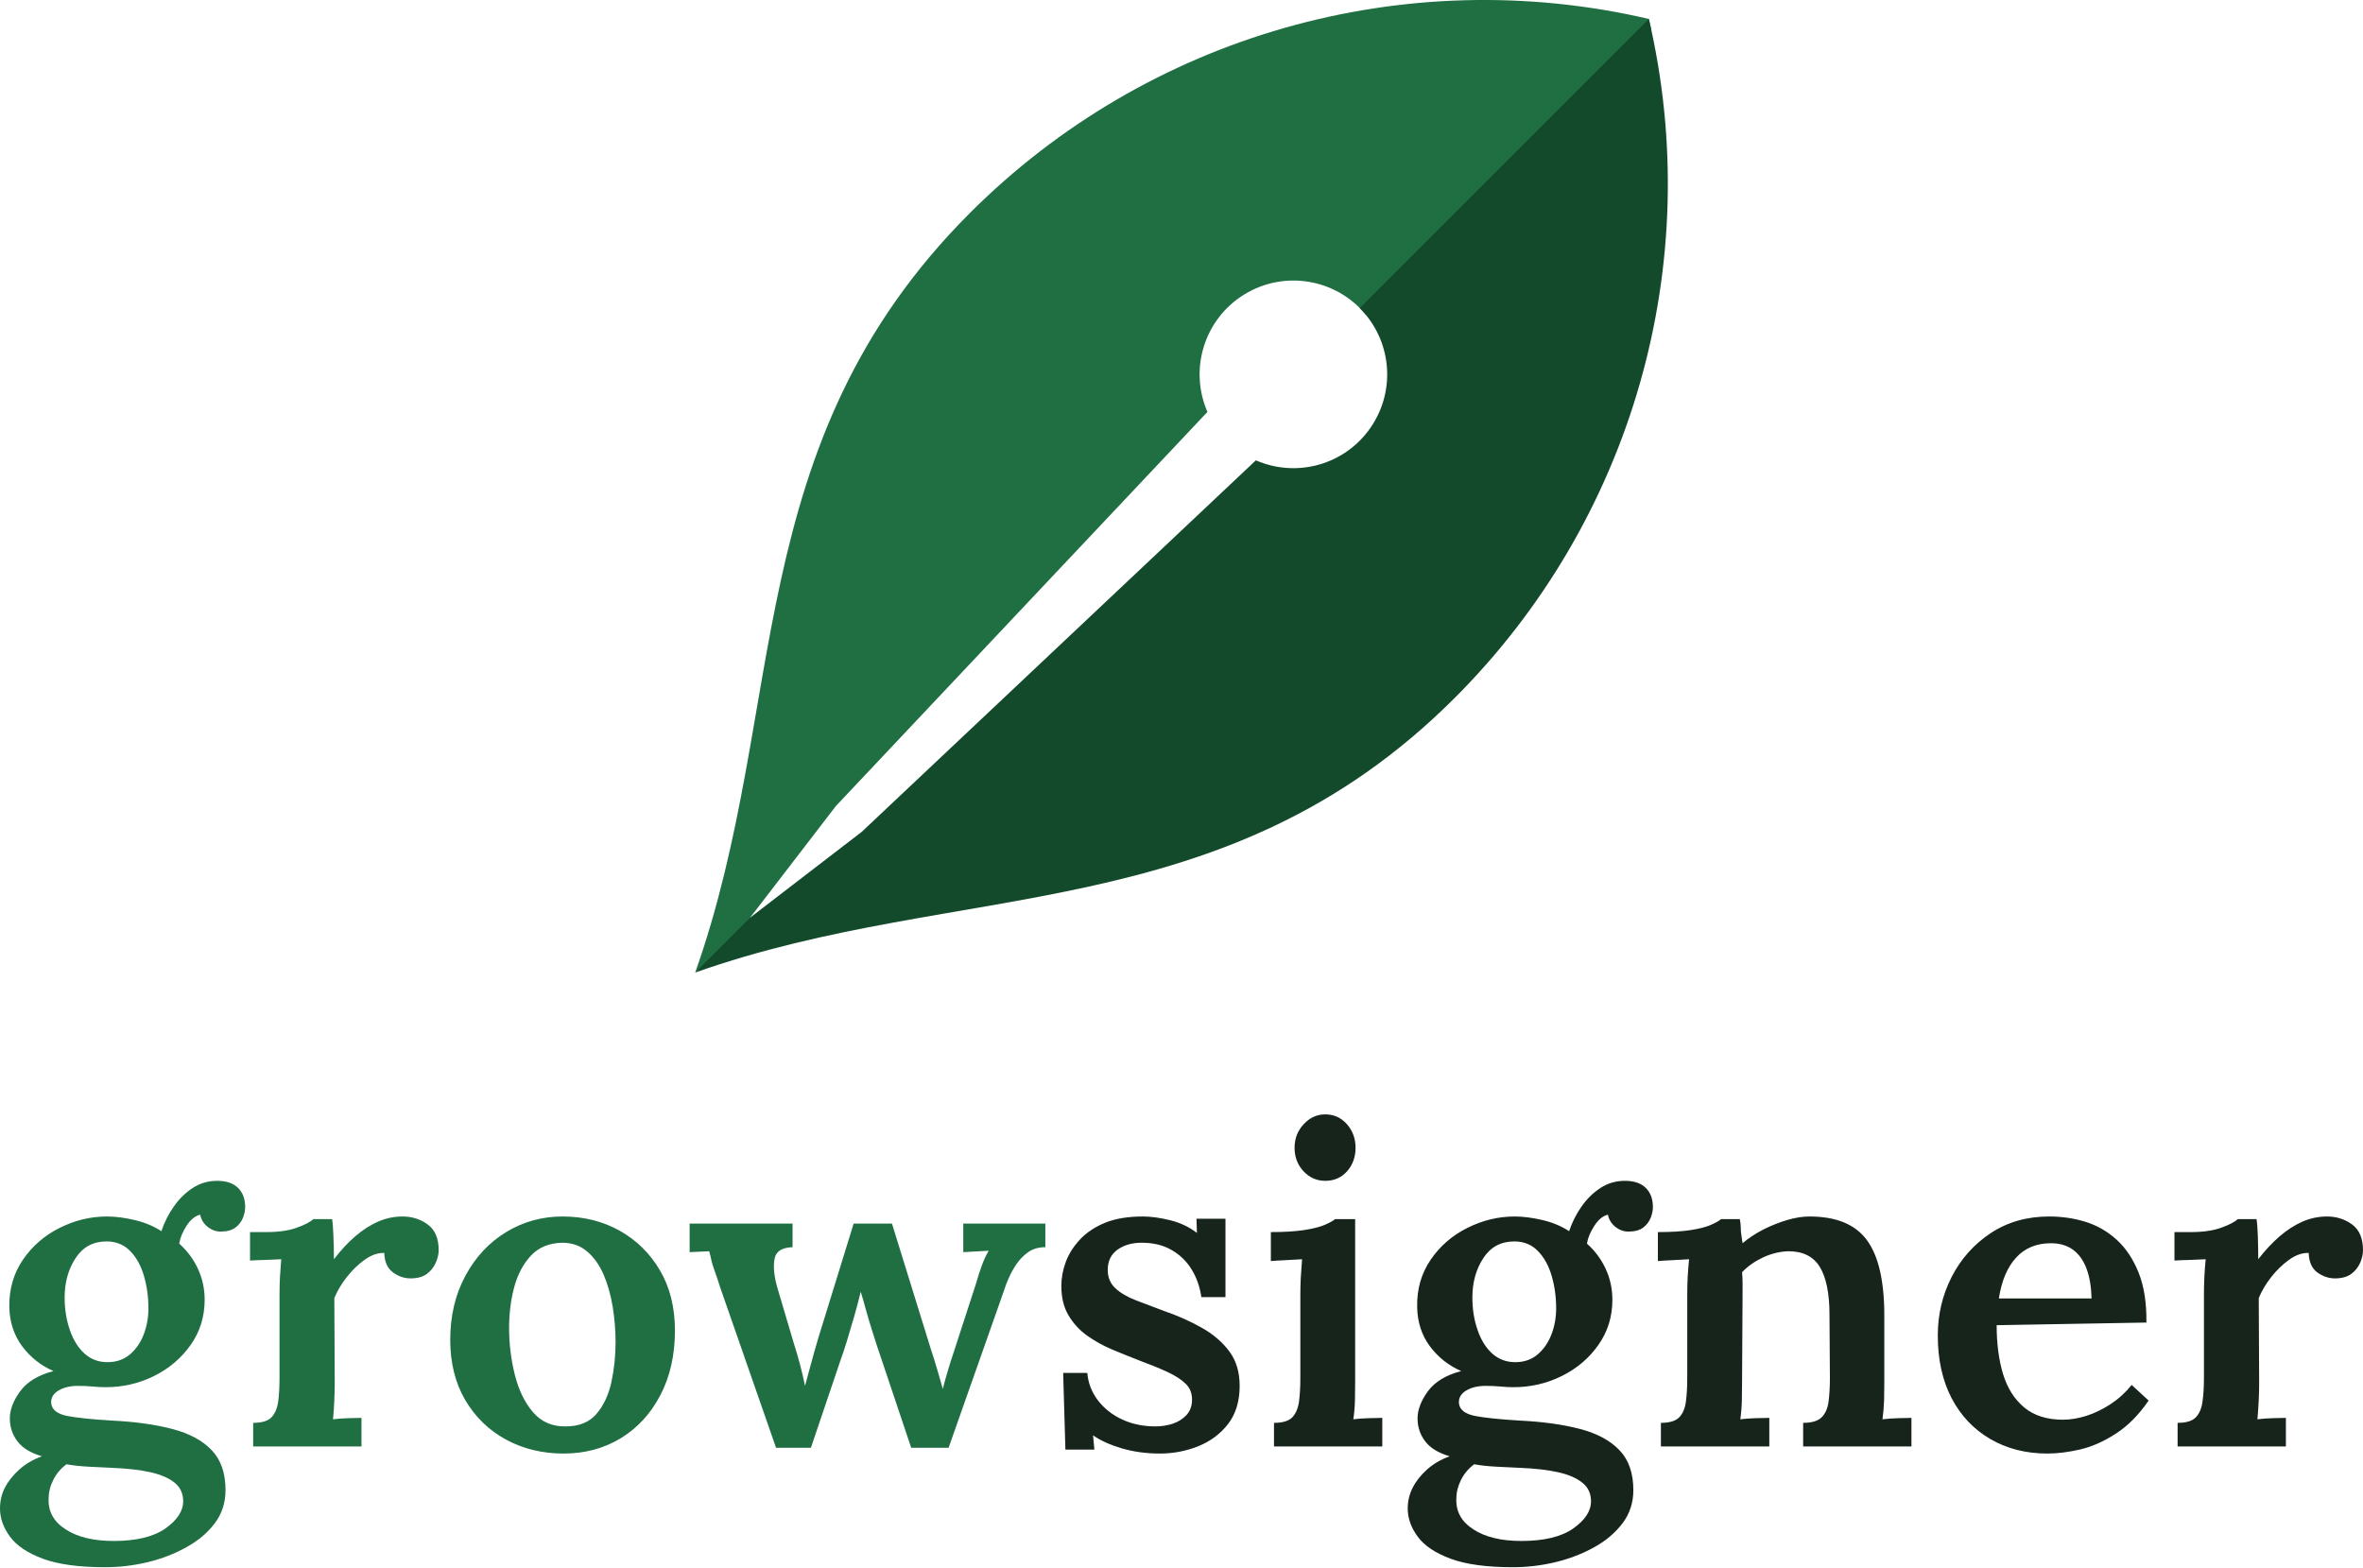
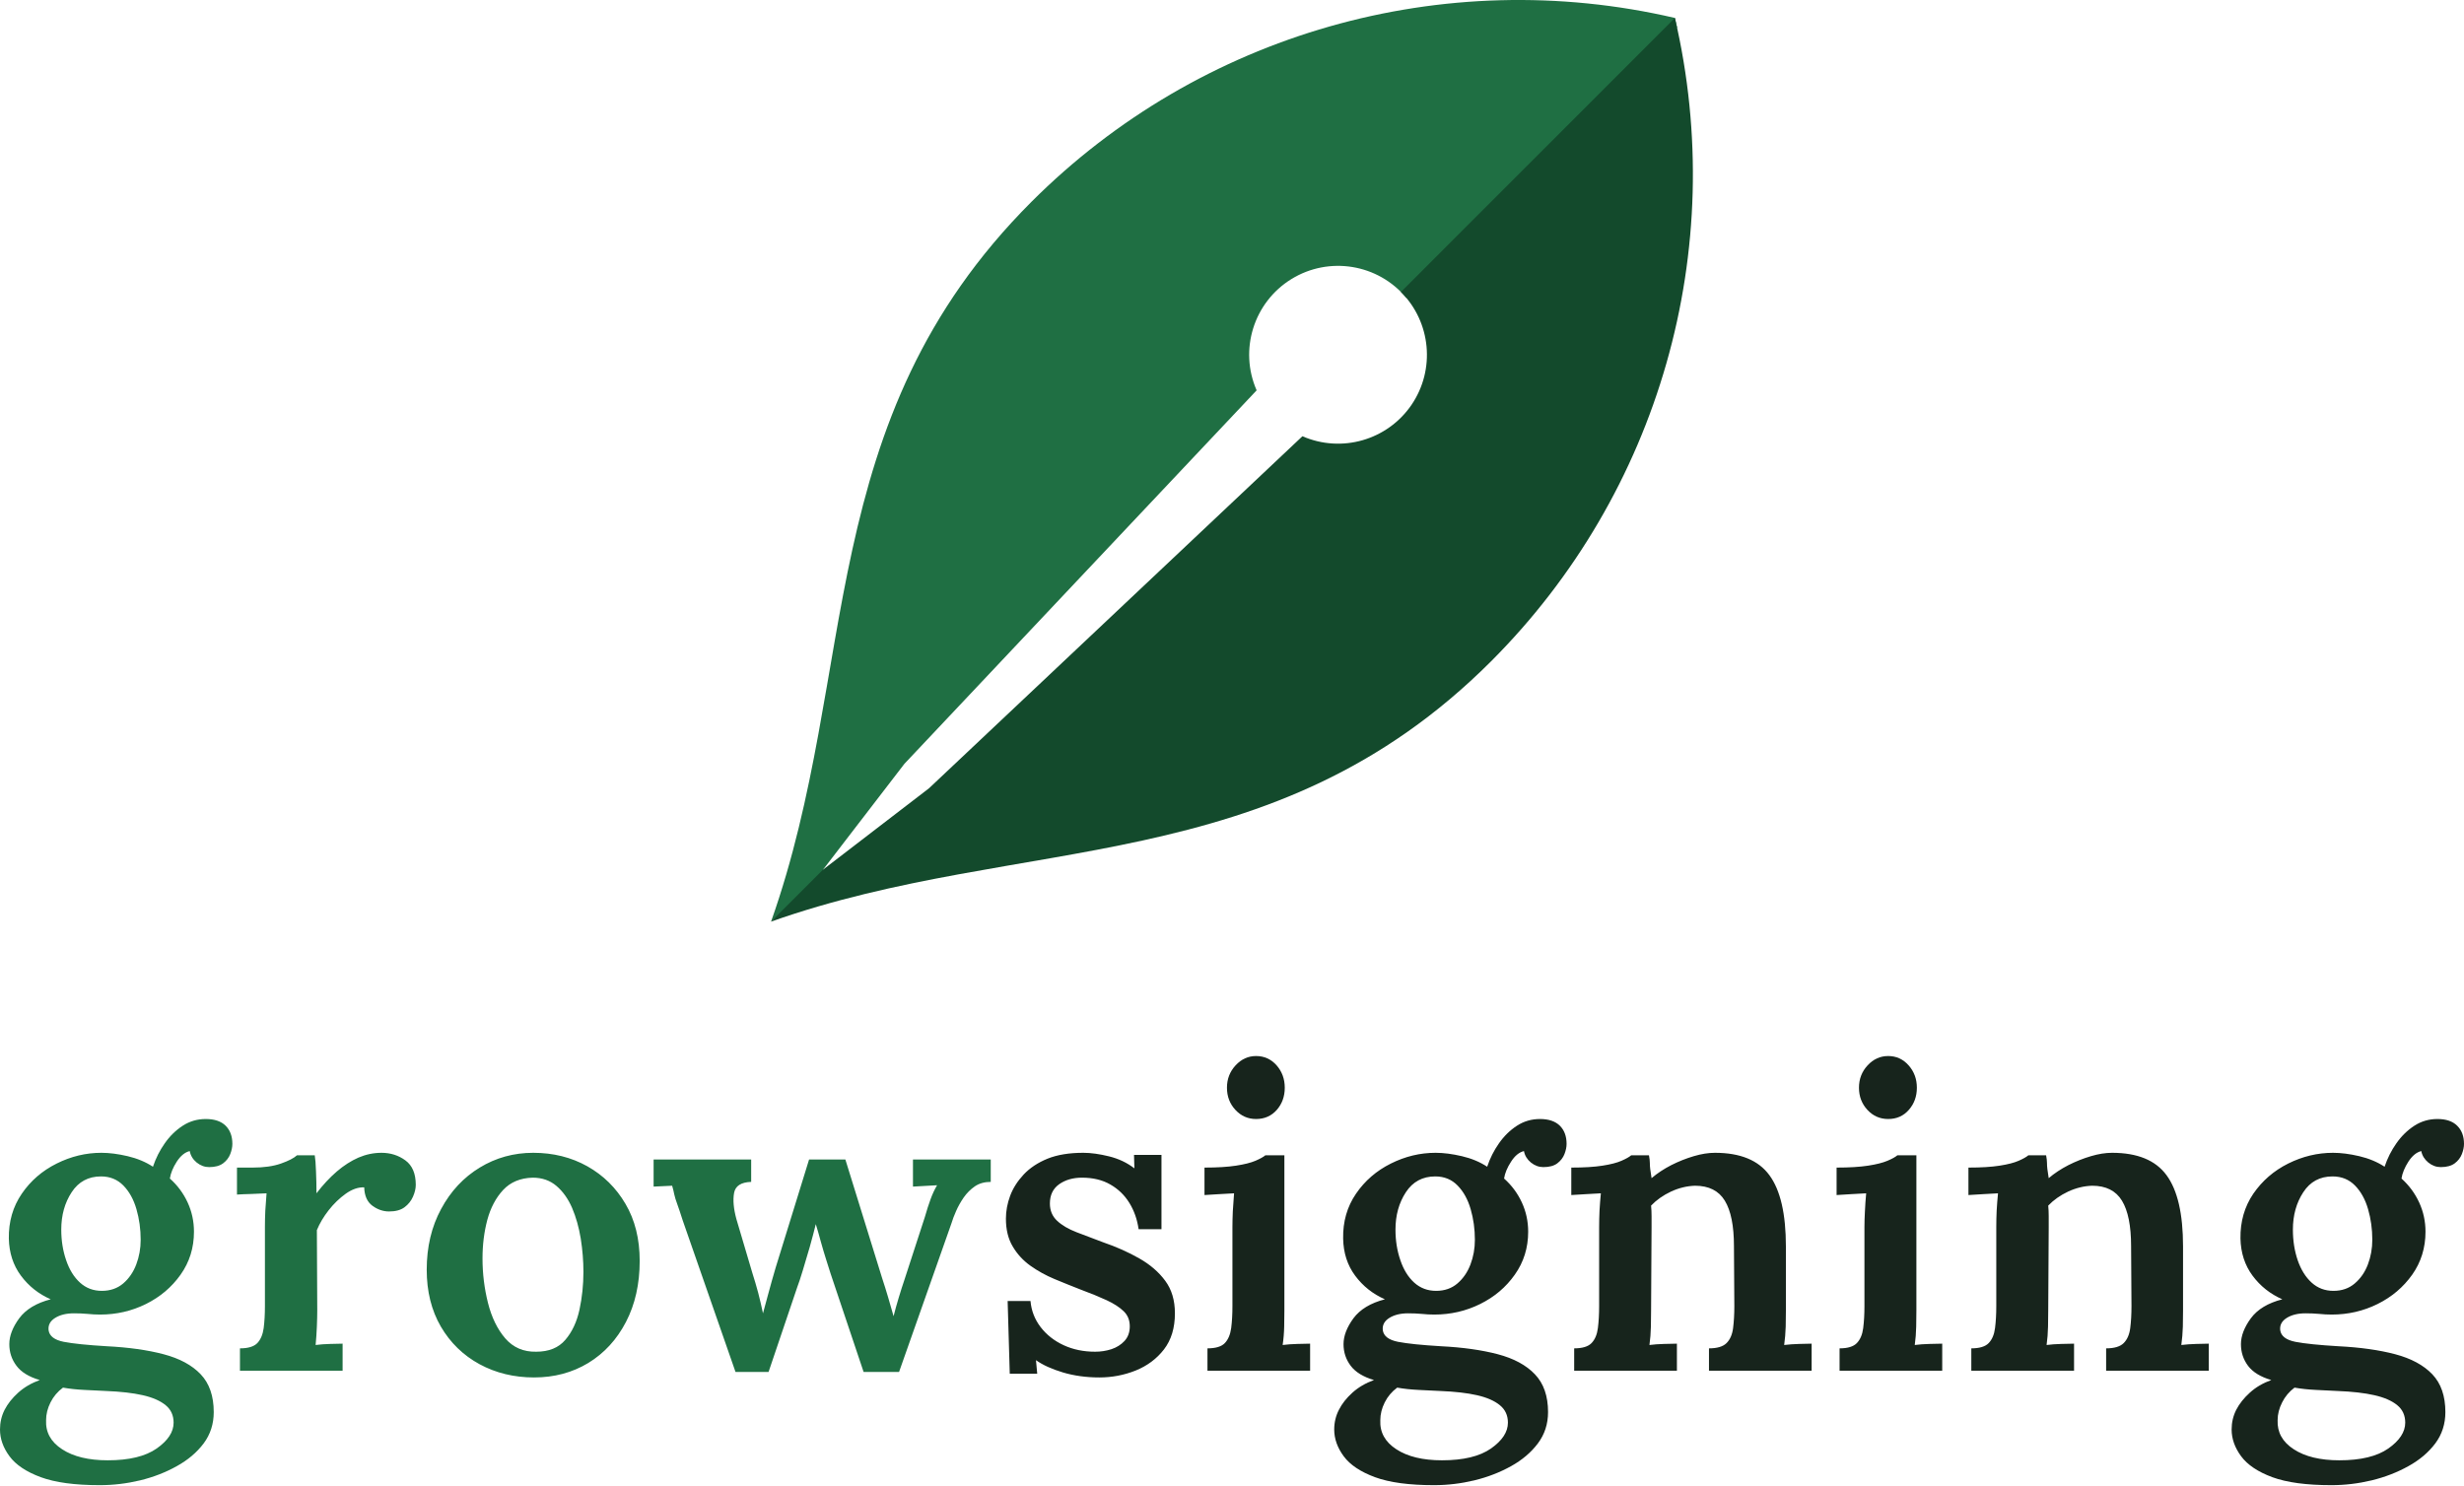
- <svg xmlns="http://www.w3.org/2000/svg" viewBox="0 0 233.24 154.7" width="233.24" height="154.7" role="img" aria-label="growsigner">
-   <path fill="#1f6f43" d="M68.62 96c9.26-26.16 4.25-52.11 27.12-74.98 17.54-17.54 42.88-24.77 67.01-19.15l.23.99-28.19 28.18c-2.94-3.55-8.05-4.39-11.98-1.97-3.93 2.42-5.47 7.36-3.63 11.59l-36.67 38.9-8.47 11.02.61.61z" />
-   <path fill="#134a2c" d="M68.62 96c26.16-9.26 52.12-4.25 74.98-27.12 17.54-17.54 24.78-42.88 19.15-67.01l-28.54 28.54c3.15 3.15 3.61 8.09 1.1 11.76-2.5 3.68-7.27 5.05-11.35 3.27l-38.9 36.67-11.02 8.47z" />
+ <svg xmlns="http://www.w3.org/2000/svg" viewBox="0 0 256.61 154.7" width="256.61" height="154.7" role="img" aria-label="growsigning">
+   <path fill="#1f6f43" d="M80.3 96c9.26-26.16 4.26-52.11 27.12-74.98 17.54-17.54 42.88-24.77 67.01-19.15l.23.99-28.19 28.18c-2.94-3.55-8.05-4.39-11.98-1.97-3.92 2.42-5.47 7.36-3.62 11.59l-36.68 38.9-8.47 11.02.61.61z" />
+   <path fill="#134a2c" d="M80.3 96c26.16-9.26 52.12-4.25 74.99-27.12 17.53-17.54 24.77-42.88 19.14-67.01l-28.53 28.54c3.14 3.15 3.6 8.09 1.1 11.76-2.51 3.68-7.28 5.05-11.36 3.27l-38.89 36.67-11.03 8.47z" />
  <path fill="#1f6f43" d="M10.38 154.7q-3.87 0-6.13-.83-2.27-.84-3.26-2.18-.99-1.34-.99-2.79 0-1.1.48-2.05.49-.95 1.41-1.78.93-.84 2.25-1.32-1.68-.49-2.42-1.48-.75-.99-.75-2.26 0-1.28 1.03-2.69 1.04-1.4 3.28-1.98-1.89-.83-3.1-2.46-1.21-1.63-1.26-3.87-.04-2.64 1.35-4.67 1.38-2.02 3.63-3.14 2.24-1.12 4.66-1.12 1.23 0 2.73.35 1.49.35 2.64 1.1.44-1.32 1.23-2.44.79-1.13 1.87-1.83 1.08-.7 2.4-.7 1.36 0 2.07.7.7.7.7 1.89 0 .49-.22 1.06-.22.57-.75.97-.53.39-1.45.39-.7 0-1.3-.48-.59-.49-.72-1.19-.75.18-1.35 1.1-.59.92-.72 1.76 1.19 1.06 1.85 2.49.66 1.43.66 3.05 0 2.51-1.39 4.47-1.39 1.96-3.61 3.06-2.22 1.1-4.77 1.1-.66 0-1.32-.07-.66-.06-1.41-.06-1.19 0-1.96.48-.77.48-.68 1.28.13.92 1.58 1.21 1.46.28 4.49.46 3.39.17 5.9.83 2.51.66 3.87 2.09 1.36 1.43 1.36 3.94 0 1.85-1.05 3.26-1.06 1.41-2.8 2.37-1.73.97-3.82 1.48-2.09.5-4.21.5zm.84-2.59q3.34 0 5.1-1.23 1.76-1.24 1.76-2.69 0-1.14-.83-1.82-.84-.69-2.38-1.04-1.54-.35-3.83-.44-1.01-.04-2.24-.11-1.23-.06-2.24-.24-.84.62-1.3 1.54-.46.92-.46 1.85-.09 1.89 1.67 3.03 1.76 1.15 4.75 1.15zm-.62-17.65q1.32 0 2.23-.77.9-.77 1.36-1.98.46-1.21.46-2.57 0-1.67-.44-3.19-.44-1.52-1.36-2.46-.93-.95-2.33-.95-1.98 0-3.06 1.65-1.08 1.65-1.08 3.89 0 1.72.51 3.19.5 1.48 1.45 2.34.94.85 2.26.85zm14.39 5.99q1.28 0 1.81-.55.52-.55.66-1.56.13-1.02.13-2.29l0-8.27q0-.8.04-1.68.05-.88.13-1.8-.74.04-1.62.07-.88.02-1.46.06l0-2.81 1.63 0q1.76 0 2.95-.42 1.19-.42 1.67-.86l1.85 0q.09.53.13 1.67.05 1.15.05 2.29 1.01-1.32 2.11-2.27 1.1-.94 2.26-1.45 1.17-.5 2.4-.5 1.41 0 2.49.79 1.08.79 1.08 2.55 0 .57-.29 1.23-.29.66-.88 1.1-.59.44-1.61.44-.92 0-1.73-.59-.82-.6-.86-1.92-.93-.04-1.92.66-.99.71-1.78 1.72-.79 1.01-1.23 2.07l.04 8.36q0 .7-.04 1.69-.04.99-.13 1.92.7-.09 1.49-.11.8-.03 1.32-.03l0 2.82-10.69 0zm30.63 3.03q-3.13 0-5.68-1.38-2.55-1.39-4.03-3.92-1.47-2.53-1.47-5.92 0-3.56 1.5-6.33 1.49-2.77 4.02-4.31 2.53-1.54 5.57-1.54 3.12 0 5.63 1.4 2.51 1.41 3.98 3.92 1.48 2.51 1.48 5.94 0 3.61-1.43 6.36-1.43 2.75-3.92 4.27-2.49 1.51-5.65 1.51zm.22-2.68q1.98 0 3.03-1.23 1.06-1.23 1.48-3.15.41-1.91.41-3.94 0-1.71-.28-3.47-.29-1.76-.9-3.19-.62-1.43-1.63-2.29-1.01-.86-2.47-.86-1.93.05-3.08 1.28-1.14 1.23-1.65 3.12-.5 1.89-.5 4.01 0 2.37.57 4.64.57 2.26 1.8 3.69 1.24 1.43 3.22 1.39zm20.76 2.11l-5.5-15.79q-.35-1.1-.57-1.7-.22-.59-.31-1.01-.08-.42-.22-.9l-1.93.09 0-2.82 10.16 0 0 2.33q-1.58.05-1.78 1.15-.2 1.1.24 2.72l1.67 5.64q.31.96.6 2.04.28 1.08.5 2.14.27-1.02.58-2.14.3-1.12.74-2.62l3.48-11.26 3.78 0 3.83 12.36q.31.93.62 1.98.31 1.06.57 1.98.22-.88.53-1.91.31-1.03.61-1.91l2.12-6.52q.3-1.05.59-1.84.29-.8.68-1.46l-2.51.14 0-2.82 8.1 0 0 2.33q-.97 0-1.65.46-.68.47-1.17 1.17-.48.7-.79 1.41-.31.7-.48 1.27l-5.46 15.49-3.69 0-3.44-10.25q-.17-.57-.46-1.45-.28-.88-.55-1.85-.26-.97-.53-1.85-.26 1.06-.63 2.38-.38 1.32-.73 2.46-.35 1.15-.57 1.72l-2.99 8.84z" />
-   <path fill="#17241c" d="M114.49 143.48q-2.03 0-3.79-.52-1.76-.53-2.81-1.28l.13 1.41-2.86 0-.22-7.57 2.38 0q.13 1.5 1.05 2.71.93 1.21 2.4 1.89 1.47.68 3.28.68.88 0 1.69-.26.82-.27 1.37-.86.55-.6.55-1.52 0-.97-.64-1.58-.64-.62-1.78-1.15-1.15-.53-2.69-1.1-1.36-.53-2.73-1.1-1.36-.57-2.5-1.38-1.15-.82-1.85-2.01-.71-1.18-.71-2.9 0-1.19.44-2.38.44-1.18 1.41-2.22.97-1.03 2.49-1.65 1.52-.61 3.72-.61 1.18 0 2.68.37 1.5.37 2.64 1.25l-.04-1.4 2.86 0 0 7.74-2.38 0q-.22-1.54-.97-2.75-.75-1.21-1.98-1.91-1.23-.71-2.95-.71-1.4 0-2.37.68-.97.69-.97 2.01 0 1.1.75 1.8.75.7 2.02 1.19 1.28.48 2.77 1.05 2.07.71 3.77 1.68 1.69.96 2.7 2.33 1.01 1.36 1.01 3.39 0 2.28-1.14 3.76-1.14 1.47-2.95 2.2-1.8.72-3.78.72zm11.26-3.03q1.28 0 1.81-.55.52-.55.66-1.56.13-1.02.13-2.29l0-8.23q0-.75.04-1.65.05-.9.13-1.87-.74.04-1.62.09-.88.04-1.46.09l0-2.86q1.98 0 3.28-.2 1.3-.2 2.03-.51.72-.31 1.03-.57l1.98 0 0 16.15q0 .7-.02 1.69-.02.99-.16 1.92.71-.09 1.52-.11.82-.03 1.34-.03l0 2.82-10.69 0zm5.06-23.89q-1.27 0-2.15-.95-.88-.95-.88-2.31 0-1.36.9-2.33.9-.97 2.13-.97 1.28 0 2.14.97.85.97.85 2.33 0 1.36-.83 2.31-.84.95-2.16.95zm18.53 38.14q-3.88 0-6.14-.83-2.27-.84-3.26-2.18-.99-1.34-.99-2.79 0-1.1.49-2.05.48-.95 1.4-1.78.93-.84 2.25-1.32-1.67-.49-2.42-1.48-.75-.99-.75-2.26 0-1.28 1.03-2.69 1.04-1.4 3.28-1.98-1.89-.83-3.1-2.46-1.21-1.63-1.25-3.87-.05-2.64 1.34-4.67 1.38-2.02 3.63-3.14 2.24-1.12 4.66-1.12 1.23 0 2.73.35 1.5.35 2.64 1.1.44-1.32 1.23-2.44.79-1.13 1.87-1.83 1.08-.7 2.4-.7 1.36 0 2.07.7.7.7.7 1.89 0 .49-.22 1.06-.22.57-.75.97-.52.39-1.45.39-.7 0-1.3-.48-.59-.49-.72-1.19-.75.18-1.34 1.1-.6.92-.73 1.76 1.19 1.06 1.85 2.49.66 1.43.66 3.05 0 2.51-1.39 4.47-1.38 1.96-3.61 3.06-2.22 1.1-4.77 1.1-.66 0-1.32-.07-.66-.06-1.41-.06-1.19 0-1.96.48-.77.48-.68 1.28.13.92 1.59 1.21 1.45.28 4.48.46 3.39.17 5.9.83 2.51.66 3.87 2.09 1.37 1.43 1.37 3.94 0 1.85-1.06 3.26-1.06 1.41-2.79 2.37-1.74.97-3.83 1.48-2.09.5-4.2.5zm.83-2.59q3.35 0 5.11-1.23 1.76-1.24 1.76-2.69 0-1.14-.84-1.82-.84-.69-2.38-1.04-1.54-.35-3.82-.44-1.02-.04-2.25-.11-1.23-.06-2.24-.24-.84.62-1.3 1.54-.46.92-.46 1.85-.09 1.89 1.67 3.03 1.76 1.15 4.75 1.15zm-.61-17.65q1.32 0 2.22-.77.9-.77 1.36-1.98.46-1.21.46-2.57 0-1.67-.44-3.19-.44-1.52-1.36-2.46-.92-.95-2.33-.95-1.98 0-3.06 1.65-1.08 1.65-1.08 3.89 0 1.72.51 3.19.5 1.48 1.45 2.34.95.85 2.27.85zm14.38 8.32l0-2.33q1.28 0 1.81-.55.53-.55.66-1.56.13-1.02.13-2.29l0-8.27q0-.8.04-1.68.05-.88.14-1.8-.71.04-1.61.09-.9.04-1.47.09l0-2.86q1.98 0 3.25-.2 1.28-.2 1.98-.51.71-.31 1.01-.57l1.85 0q.09.48.09.79 0 .31.04.64.05.33.14.95.88-.75 2.04-1.35 1.17-.59 2.36-.94 1.18-.35 2.2-.35 3.96 0 5.67 2.33 1.72 2.33 1.72 7.43l0 6.65q0 .7-.02 1.69-.03.99-.16 1.92.75-.09 1.54-.11.79-.03 1.32-.03l0 2.82-10.69 0 0-2.33q1.28 0 1.83-.55.55-.55.68-1.56.13-1.02.13-2.29l-.04-6.25q0-3.17-.95-4.73-.95-1.56-3.1-1.56-1.28.04-2.51.61-1.23.58-2.07 1.46.05.52.05 1.1 0 .57 0 1.14l-.05 8.67q0 .7-.02 1.69-.02.99-.15 1.92.7-.09 1.51-.11.82-.03 1.35-.03l0 2.82zm38.15.7q-3.17 0-5.63-1.43-2.46-1.43-3.83-4.04-1.36-2.62-1.36-6.19 0-3.08 1.36-5.76 1.37-2.68 3.85-4.33 2.49-1.65 5.79-1.65 1.85 0 3.56.52 1.72.53 3.08 1.76 1.37 1.24 2.18 3.26.81 2.02.77 4.93l-14.78.26q0 2.73.63 4.82.64 2.09 2.09 3.3 1.46 1.21 3.83 1.21 1.06 0 2.27-.37 1.21-.38 2.4-1.15 1.18-.77 2.11-1.91l1.67 1.54q-1.45 2.11-3.21 3.25-1.76 1.15-3.52 1.57-1.76.41-3.26.41zm-4.79-15.31l9.15 0q-.05-1.76-.51-2.97-.46-1.21-1.34-1.85-.88-.63-2.16-.63-2.15 0-3.45 1.43-1.3 1.43-1.69 4.02zm17.64 12.28q1.28 0 1.8-.55.53-.55.66-1.56.14-1.02.14-2.29l0-8.27q0-.8.04-1.68.04-.88.13-1.8-.75.04-1.63.07-.88.02-1.45.06l0-2.81 1.63 0q1.76 0 2.95-.42 1.19-.42 1.67-.86l1.85 0q.09.53.13 1.67.04 1.15.04 2.29 1.02-1.32 2.12-2.27 1.1-.94 2.26-1.45 1.17-.5 2.4-.5 1.41 0 2.49.79 1.07.79 1.07 2.55 0 .57-.28 1.23-.29.66-.88 1.1-.6.44-1.61.44-.92 0-1.74-.59-.81-.6-.85-1.92-.93-.04-1.92.66-.99.71-1.78 1.72-.79 1.01-1.23 2.07l.04 8.36q0 .7-.04 1.69-.05.99-.13 1.92.7-.09 1.49-.11.79-.03 1.32-.03l0 2.82-10.69 0z" />
+   <path fill="#17241c" d="M114.49 143.48q-2.03 0-3.79-.52-1.76-.53-2.81-1.28l.13 1.41-2.86 0-.22-7.57 2.38 0q.13 1.5 1.05 2.71.93 1.21 2.4 1.89 1.47.68 3.28.68.88 0 1.69-.26.82-.27 1.37-.86.55-.6.55-1.52 0-.97-.64-1.58-.64-.62-1.78-1.15-1.15-.53-2.69-1.1-1.36-.53-2.73-1.1-1.36-.57-2.5-1.38-1.15-.82-1.85-2.01-.71-1.18-.71-2.9 0-1.19.44-2.38.44-1.18 1.41-2.22.97-1.03 2.49-1.65 1.52-.61 3.72-.61 1.18 0 2.68.37 1.5.37 2.64 1.25l-.04-1.4 2.86 0 0 7.74-2.38 0q-.22-1.54-.97-2.75-.75-1.21-1.98-1.91-1.23-.71-2.95-.71-1.4 0-2.37.68-.97.69-.97 2.01 0 1.1.75 1.8.75.7 2.02 1.19 1.28.48 2.77 1.05 2.07.71 3.77 1.68 1.69.96 2.7 2.33 1.01 1.36 1.01 3.39 0 2.28-1.14 3.76-1.14 1.47-2.95 2.2-1.8.72-3.78.72zm11.26-3.03q1.28 0 1.81-.55.52-.55.66-1.56.13-1.02.13-2.29l0-8.23q0-.75.04-1.65.05-.9.13-1.87-.74.04-1.62.09-.88.04-1.46.09l0-2.86q1.98 0 3.28-.2 1.3-.2 2.03-.51.72-.31 1.03-.57l1.98 0 0 16.15q0 .7-.02 1.69-.02.99-.16 1.92.71-.09 1.52-.11.82-.03 1.34-.03l0 2.82-10.69 0zm5.06-23.89q-1.27 0-2.15-.95-.88-.95-.88-2.31 0-1.36.9-2.33.9-.97 2.13-.97 1.28 0 2.14.97.85.97.85 2.33 0 1.36-.83 2.31-.84.95-2.16.95zm18.53 38.14q-3.88 0-6.14-.83-2.27-.84-3.26-2.18-.99-1.34-.99-2.79 0-1.1.49-2.05.48-.95 1.4-1.78.93-.84 2.25-1.32-1.67-.49-2.42-1.48-.75-.99-.75-2.26 0-1.28 1.03-2.69 1.04-1.4 3.28-1.98-1.89-.83-3.1-2.46-1.21-1.63-1.25-3.87-.05-2.64 1.34-4.67 1.38-2.02 3.63-3.14 2.24-1.12 4.66-1.12 1.23 0 2.73.35 1.5.35 2.64 1.1.44-1.32 1.23-2.44.79-1.13 1.87-1.83 1.08-.7 2.4-.7 1.36 0 2.07.7.7.7.7 1.89 0 .49-.22 1.06-.22.57-.75.97-.52.39-1.45.39-.7 0-1.3-.48-.59-.49-.72-1.19-.75.18-1.34 1.1-.6.92-.73 1.76 1.19 1.06 1.85 2.49.66 1.43.66 3.05 0 2.51-1.39 4.47-1.38 1.96-3.61 3.06-2.22 1.1-4.77 1.1-.66 0-1.32-.07-.66-.06-1.41-.06-1.19 0-1.96.48-.77.48-.68 1.28.13.92 1.59 1.21 1.45.28 4.48.46 3.39.17 5.9.83 2.51.66 3.87 2.09 1.37 1.43 1.37 3.94 0 1.85-1.06 3.26-1.06 1.41-2.79 2.37-1.74.97-3.83 1.48-2.09.5-4.2.5zm.83-2.59q3.35 0 5.11-1.23 1.76-1.24 1.76-2.69 0-1.14-.84-1.82-.84-.69-2.38-1.04-1.54-.35-3.82-.44-1.02-.04-2.25-.11-1.23-.06-2.24-.24-.84.62-1.3 1.54-.46.92-.46 1.85-.09 1.89 1.67 3.03 1.76 1.15 4.75 1.15zm-.61-17.65q1.32 0 2.22-.77.9-.77 1.36-1.98.46-1.21.46-2.57 0-1.67-.44-3.19-.44-1.52-1.36-2.46-.92-.95-2.33-.95-1.98 0-3.06 1.65-1.08 1.65-1.08 3.89 0 1.72.51 3.19.5 1.48 1.45 2.34.95.85 2.27.85zm14.38 8.32l0-2.33q1.28 0 1.81-.55.53-.55.66-1.56.13-1.02.13-2.29l0-8.27q0-.8.04-1.68.05-.88.14-1.8-.71.04-1.61.09-.9.04-1.47.09l0-2.86q1.98 0 3.25-.2 1.28-.2 1.98-.51.71-.31 1.01-.57l1.85 0q.09.48.09.79 0 .31.04.64.05.33.14.95.88-.75 2.04-1.35 1.17-.59 2.36-.94 1.18-.35 2.2-.35 3.96 0 5.67 2.33 1.72 2.33 1.72 7.43l0 6.65q0 .7-.02 1.69-.03.99-.16 1.92.75-.09 1.54-.11.79-.03 1.32-.03l0 2.82-10.69 0 0-2.33q1.28 0 1.83-.55.55-.55.68-1.56.13-1.02.13-2.29l-.04-6.25q0-3.17-.95-4.73-.95-1.56-3.1-1.56-1.28.04-2.51.61-1.23.58-2.07 1.46.05.52.05 1.1 0 .57 0 1.14l-.05 8.67q0 .7-.02 1.69-.02.99-.15 1.92.7-.09 1.51-.11.82-.03 1.35-.03l0 2.82zm27.64-2.33q1.27 0 1.8-.55.53-.55.66-1.56.13-1.02.13-2.29l0-8.23q0-.75.05-1.65.04-.9.13-1.87-.75.04-1.63.09-.88.04-1.45.09l0-2.86q1.98 0 3.28-.2 1.29-.2 2.02-.51.73-.31 1.03-.57l1.98 0 0 16.15q0 .7-.02 1.69-.02.99-.15 1.92.7-.09 1.52-.11.81-.03 1.34-.03l0 2.82-10.69 0zm5.06-23.89q-1.28 0-2.16-.95-.88-.95-.88-2.31 0-1.36.9-2.33.9-.97 2.14-.97 1.27 0 2.13.97.86.97.86 2.33 0 1.36-.84 2.31-.83.95-2.15.95zm8.66 26.22l0-2.33q1.28 0 1.81-.55.53-.55.66-1.56.13-1.02.13-2.29l0-8.27q0-.8.04-1.68.05-.88.14-1.8-.71.04-1.61.09-.9.04-1.47.09l0-2.86q1.98 0 3.25-.2 1.28-.2 1.98-.51.71-.31 1.01-.57l1.85 0q.09.48.09.79 0 .31.04.64.05.33.14.95.88-.75 2.04-1.35 1.17-.59 2.36-.94 1.18-.35 2.2-.35 3.96 0 5.67 2.33 1.72 2.33 1.72 7.43l0 6.65q0 .7-.02 1.69-.03.99-.16 1.92.75-.09 1.54-.11.79-.03 1.32-.03l0 2.82-10.69 0 0-2.33q1.28 0 1.83-.55.55-.55.68-1.56.13-1.02.13-2.29l-.04-6.25q0-3.17-.95-4.73-.95-1.56-3.1-1.56-1.28.04-2.51.61-1.23.58-2.07 1.46.05.52.05 1.1 0 .57 0 1.14l-.05 8.67q0 .7-.02 1.69-.02.99-.15 1.92.7-.09 1.51-.11.82-.03 1.35-.03l0 2.82zm37.49 11.92q-3.87 0-6.14-.83-2.26-.84-3.25-2.18-.99-1.34-.99-2.79 0-1.1.48-2.05.49-.95 1.41-1.78.92-.84 2.24-1.32-1.67-.49-2.42-1.48-.74-.99-.74-2.26 0-1.28 1.03-2.69 1.03-1.4 3.28-1.98-1.89-.83-3.1-2.46-1.21-1.63-1.26-3.87-.04-2.64 1.34-4.67 1.39-2.02 3.63-3.14 2.25-1.12 4.67-1.12 1.23 0 2.73.35 1.49.35 2.64 1.1.44-1.32 1.23-2.44.79-1.13 1.87-1.83 1.08-.7 2.4-.7 1.36 0 2.06.7.71.7.71 1.89 0 .49-.22 1.06-.22.57-.75.97-.53.39-1.45.39-.71 0-1.3-.48-.59-.49-.73-1.19-.74.18-1.34 1.1-.59.92-.72 1.76 1.18 1.06 1.84 2.49.66 1.43.66 3.05 0 2.51-1.38 4.47-1.39 1.96-3.61 3.06-2.22 1.1-4.77 1.1-.66 0-1.32-.07-.66-.06-1.41-.06-1.19 0-1.96.48-.77.48-.68 1.28.13.92 1.58 1.21 1.45.28 4.49.46 3.39.17 5.9.83 2.5.66 3.87 2.09 1.36 1.43 1.36 3.94 0 1.85-1.05 3.26-1.06 1.41-2.8 2.37-1.74.97-3.83 1.48-2.09.5-4.2.5zm.84-2.59q3.34 0 5.1-1.23 1.76-1.24 1.76-2.69 0-1.14-.83-1.82-.84-.69-2.38-1.04-1.54-.35-3.83-.44-1.01-.04-2.24-.11-1.23-.06-2.25-.24-.83.62-1.29 1.54-.47.92-.47 1.85-.08 1.89 1.68 3.03 1.76 1.15 4.75 1.15zm-.62-17.65q1.32 0 2.22-.77.91-.77 1.37-1.98.46-1.21.46-2.57 0-1.67-.44-3.19-.44-1.52-1.36-2.46-.93-.95-2.34-.95-1.98 0-3.05 1.65-1.08 1.65-1.08 3.89 0 1.72.5 3.19.51 1.48 1.46 2.34.94.85 2.26.85z" />
</svg>
